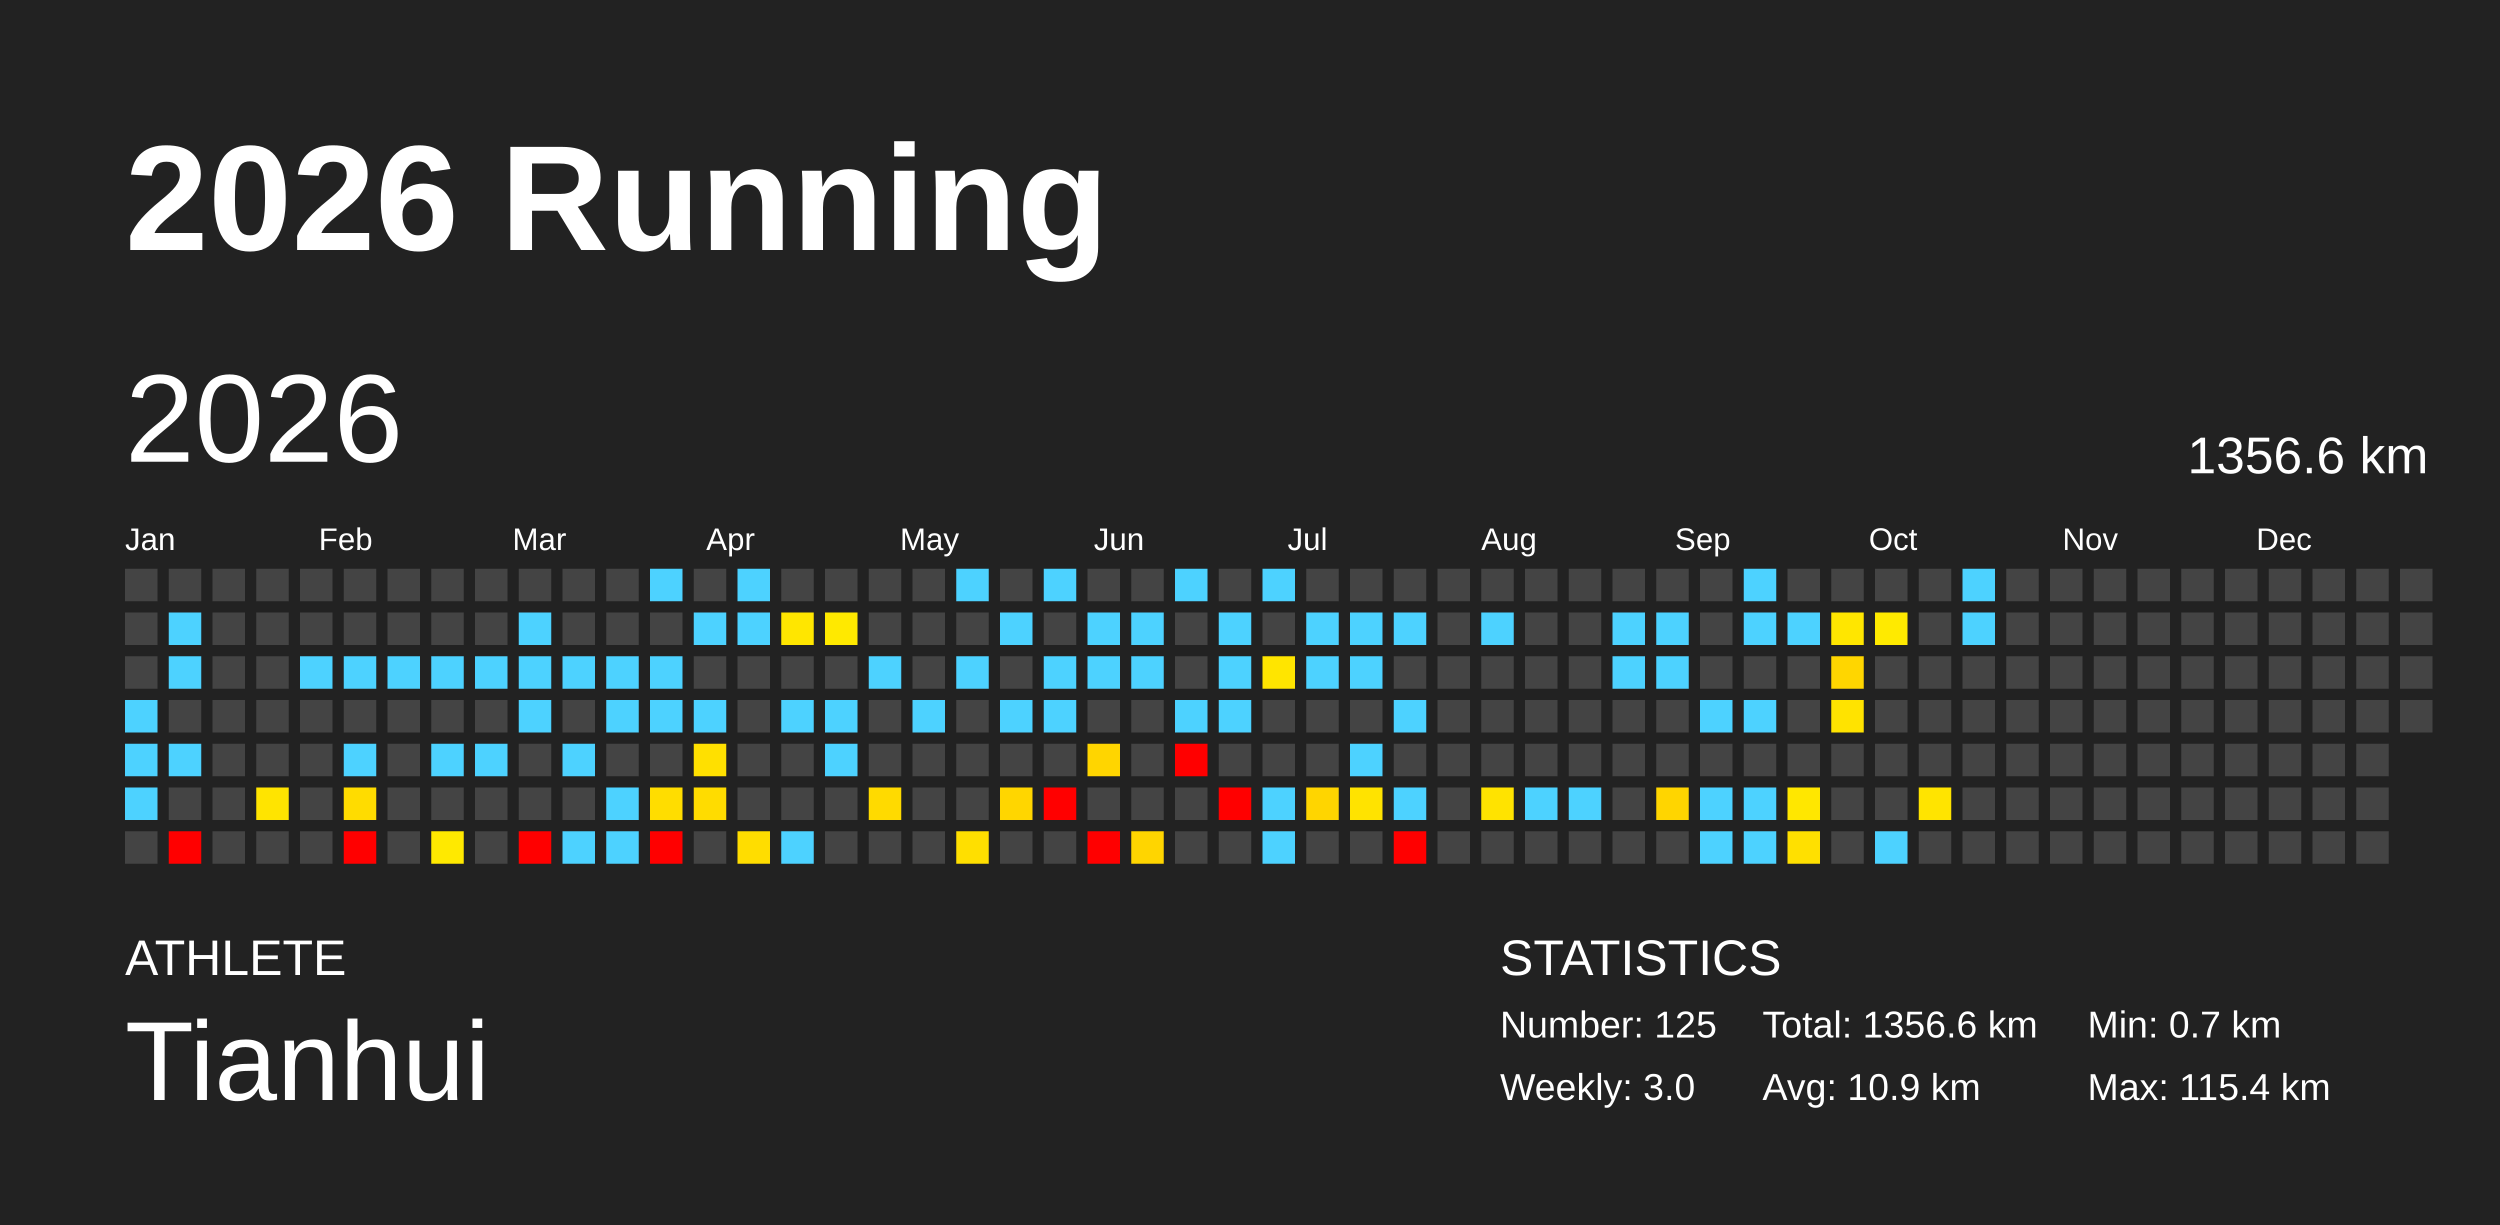
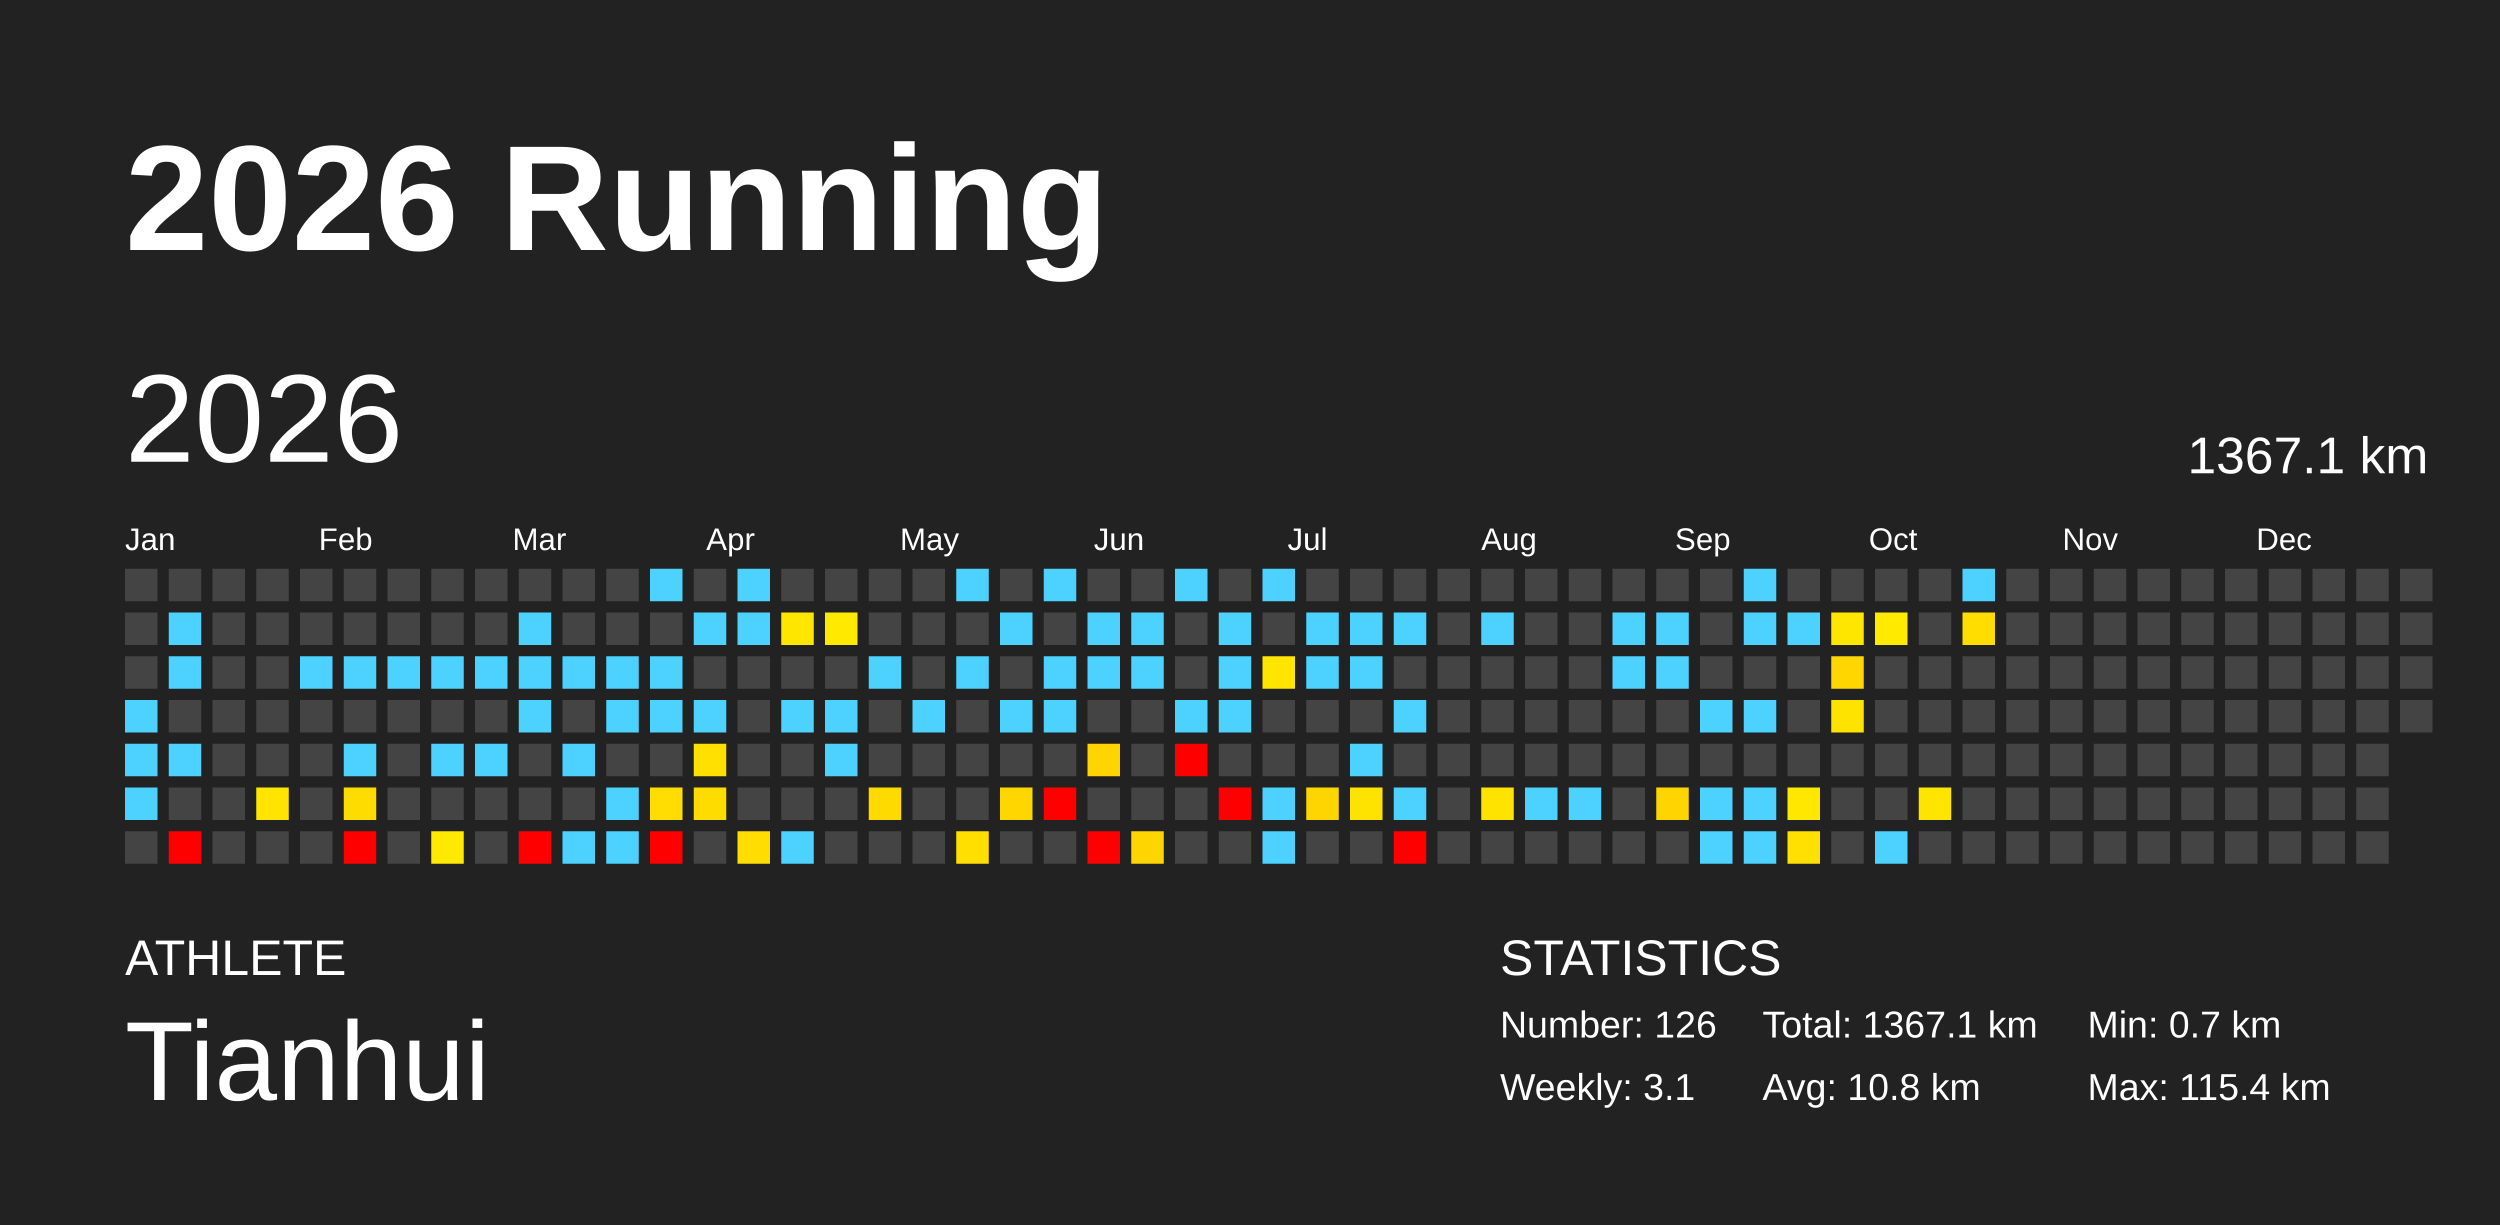
<svg xmlns="http://www.w3.org/2000/svg" baseProfile="full" height="98mm" version="1.1" viewBox="0,0,200,98" width="200mm">
  <defs />
  <rect fill="#222222" height="98" width="200" x="0" y="0" />
  <text fill="#FFFFFF" style="font-size:12px; font-family:Arial; font-weight:bold;" x="10" y="20">2026 Running</text>
  <text fill="#FFFFFF" style="font-size:4px; font-family:Arial" x="10" y="78">ATHLETE</text>
  <text fill="#FFFFFF" style="font-size:9px; font-family:Arial" x="10" y="88">Tianhui</text>
  <text fill="#FFFFFF" style="font-size:4px; font-family:Arial" x="120" y="78">STATISTICS</text>
-   <text fill="#FFFFFF" style="font-size:3px; font-family:Arial" x="120" y="83">Number: 125</text>
-   <text fill="#FFFFFF" style="font-size:3px; font-family:Arial" x="120" y="88">Weekly: 3.0</text>
-   <text fill="#FFFFFF" style="font-size:3px; font-family:Arial" x="141" y="83">Total: 1356.6 km</text>
-   <text fill="#FFFFFF" style="font-size:3px; font-family:Arial" x="141" y="88">Avg: 10.9 km</text>
+   <text fill="#FFFFFF" style="font-size:3px; font-family:Arial" x="120" y="83">Number: 126</text>
+   <text fill="#FFFFFF" style="font-size:3px; font-family:Arial" x="120" y="88">Weekly: 3.1</text>
+   <text fill="#FFFFFF" style="font-size:3px; font-family:Arial" x="141" y="83">Total: 1367.1 km</text>
+   <text fill="#FFFFFF" style="font-size:3px; font-family:Arial" x="141" y="88">Avg: 10.8 km</text>
  <text fill="#FFFFFF" style="font-size:3px; font-family:Arial" x="167" y="83">Min: 0.7 km</text>
  <text fill="#FFFFFF" style="font-size:3px; font-family:Arial" x="167" y="88">Max: 115.4 km</text>
  <text dominant-baseline="hanging" fill="#FFFFFF" style="font-size:10.0px; font-family:Arial;" x="10" y="30">2026</text>
-   <text dominant-baseline="hanging" fill="#FFFFFF" style="font-size:4.125px; font-family:Arial;" x="175" y="35">1356.6 km</text>
+   <text dominant-baseline="hanging" fill="#FFFFFF" style="font-size:4.125px; font-family:Arial;" x="175" y="35">1367.1 km</text>
  <text fill="#FFFFFF" style="font-size:2.5px; font-family:Arial" x="10.0" y="44">Jan</text>
  <text fill="#FFFFFF" style="font-size:2.5px; font-family:Arial" x="25.5" y="44">Feb</text>
  <text fill="#FFFFFF" style="font-size:2.5px; font-family:Arial" x="41.0" y="44">Mar</text>
  <text fill="#FFFFFF" style="font-size:2.5px; font-family:Arial" x="56.5" y="44">Apr</text>
  <text fill="#FFFFFF" style="font-size:2.5px; font-family:Arial" x="72.0" y="44">May</text>
  <text fill="#FFFFFF" style="font-size:2.5px; font-family:Arial" x="87.5" y="44">Jun</text>
  <text fill="#FFFFFF" style="font-size:2.5px; font-family:Arial" x="103.0" y="44">Jul</text>
  <text fill="#FFFFFF" style="font-size:2.5px; font-family:Arial" x="118.5" y="44">Aug</text>
  <text fill="#FFFFFF" style="font-size:2.5px; font-family:Arial" x="134.0" y="44">Sep</text>
  <text fill="#FFFFFF" style="font-size:2.5px; font-family:Arial" x="149.5" y="44">Oct</text>
  <text fill="#FFFFFF" style="font-size:2.5px; font-family:Arial" x="165.0" y="44">Nov</text>
  <text fill="#FFFFFF" style="font-size:2.5px; font-family:Arial" x="180.5" y="44">Dec</text>
  <rect fill="#444444" height="2.6" width="2.6" x="10.0" y="45.5" />
  <rect fill="#444444" height="2.6" width="2.6" x="10.0" y="49.0" />
  <rect fill="#444444" height="2.6" width="2.6" x="10.0" y="52.5" />
  <rect fill="#4dd2ff" height="2.6" width="2.6" x="10.0" y="56.0" />
  <rect fill="#4dd2ff" height="2.6" width="2.6" x="10.0" y="59.5" />
  <rect fill="#4dd2ff" height="2.6" width="2.6" x="10.0" y="63.0" />
  <rect fill="#444444" height="2.6" width="2.6" x="10.0" y="66.5" />
  <rect fill="#444444" height="2.6" width="2.6" x="13.5" y="45.5" />
  <rect fill="#4dd2ff" height="2.6" width="2.6" x="13.5" y="49.0" />
  <rect fill="#4dd2ff" height="2.6" width="2.6" x="13.5" y="52.5" />
  <rect fill="#444444" height="2.6" width="2.6" x="13.5" y="56.0" />
  <rect fill="#4dd2ff" height="2.6" width="2.6" x="13.5" y="59.5" />
  <rect fill="#444444" height="2.6" width="2.6" x="13.5" y="63.0" />
  <rect fill="red" height="2.6" width="2.6" x="13.5" y="66.5" />
  <rect fill="#444444" height="2.6" width="2.6" x="17.0" y="45.5" />
  <rect fill="#444444" height="2.6" width="2.6" x="17.0" y="49.0" />
  <rect fill="#444444" height="2.6" width="2.6" x="17.0" y="52.5" />
  <rect fill="#444444" height="2.6" width="2.6" x="17.0" y="56.0" />
  <rect fill="#444444" height="2.6" width="2.6" x="17.0" y="59.5" />
  <rect fill="#444444" height="2.6" width="2.6" x="17.0" y="63.0" />
  <rect fill="#444444" height="2.6" width="2.6" x="17.0" y="66.5" />
  <rect fill="#444444" height="2.6" width="2.6" x="20.5" y="45.5" />
  <rect fill="#444444" height="2.6" width="2.6" x="20.5" y="49.0" />
  <rect fill="#444444" height="2.6" width="2.6" x="20.5" y="52.5" />
  <rect fill="#444444" height="2.6" width="2.6" x="20.5" y="56.0" />
  <rect fill="#444444" height="2.6" width="2.6" x="20.5" y="59.5" />
  <rect fill="#ffe400" height="2.6" width="2.6" x="20.5" y="63.0" />
  <rect fill="#444444" height="2.6" width="2.6" x="20.5" y="66.5" />
  <rect fill="#444444" height="2.6" width="2.6" x="24.0" y="45.5" />
  <rect fill="#444444" height="2.6" width="2.6" x="24.0" y="49.0" />
  <rect fill="#4dd2ff" height="2.6" width="2.6" x="24.0" y="52.5" />
  <rect fill="#444444" height="2.6" width="2.6" x="24.0" y="56.0" />
  <rect fill="#444444" height="2.6" width="2.6" x="24.0" y="59.5" />
  <rect fill="#444444" height="2.6" width="2.6" x="24.0" y="63.0" />
  <rect fill="#444444" height="2.6" width="2.6" x="24.0" y="66.5" />
  <rect fill="#444444" height="2.6" width="2.6" x="27.5" y="45.5" />
  <rect fill="#444444" height="2.6" width="2.6" x="27.5" y="49.0" />
  <rect fill="#4dd2ff" height="2.6" width="2.6" x="27.5" y="52.5" />
  <rect fill="#444444" height="2.6" width="2.6" x="27.5" y="56.0" />
  <rect fill="#4dd2ff" height="2.6" width="2.6" x="27.5" y="59.5" />
  <rect fill="#ffdc00" height="2.6" width="2.6" x="27.5" y="63.0" />
  <rect fill="red" height="2.6" width="2.6" x="27.5" y="66.5" />
  <rect fill="#444444" height="2.6" width="2.6" x="31.0" y="45.5" />
  <rect fill="#444444" height="2.6" width="2.6" x="31.0" y="49.0" />
  <rect fill="#4dd2ff" height="2.6" width="2.6" x="31.0" y="52.5" />
  <rect fill="#444444" height="2.6" width="2.6" x="31.0" y="56.0" />
  <rect fill="#444444" height="2.6" width="2.6" x="31.0" y="59.5" />
  <rect fill="#444444" height="2.6" width="2.6" x="31.0" y="63.0" />
  <rect fill="#444444" height="2.6" width="2.6" x="31.0" y="66.5" />
  <rect fill="#444444" height="2.6" width="2.6" x="34.5" y="45.5" />
  <rect fill="#444444" height="2.6" width="2.6" x="34.5" y="49.0" />
  <rect fill="#4dd2ff" height="2.6" width="2.6" x="34.5" y="52.5" />
  <rect fill="#444444" height="2.6" width="2.6" x="34.5" y="56.0" />
  <rect fill="#4dd2ff" height="2.6" width="2.6" x="34.5" y="59.5" />
  <rect fill="#444444" height="2.6" width="2.6" x="34.5" y="63.0" />
  <rect fill="#ffe900" height="2.6" width="2.6" x="34.5" y="66.5" />
  <rect fill="#444444" height="2.6" width="2.6" x="38.0" y="45.5" />
  <rect fill="#444444" height="2.6" width="2.6" x="38.0" y="49.0" />
  <rect fill="#4dd2ff" height="2.6" width="2.6" x="38.0" y="52.5" />
  <rect fill="#444444" height="2.6" width="2.6" x="38.0" y="56.0" />
  <rect fill="#4dd2ff" height="2.6" width="2.6" x="38.0" y="59.5" />
  <rect fill="#444444" height="2.6" width="2.6" x="38.0" y="63.0" />
  <rect fill="#444444" height="2.6" width="2.6" x="38.0" y="66.5" />
  <rect fill="#444444" height="2.6" width="2.6" x="41.5" y="45.5" />
  <rect fill="#4dd2ff" height="2.6" width="2.6" x="41.5" y="49.0" />
  <rect fill="#4dd2ff" height="2.6" width="2.6" x="41.5" y="52.5" />
  <rect fill="#4dd2ff" height="2.6" width="2.6" x="41.5" y="56.0" />
  <rect fill="#444444" height="2.6" width="2.6" x="41.5" y="59.5" />
  <rect fill="#444444" height="2.6" width="2.6" x="41.5" y="63.0" />
  <rect fill="red" height="2.6" width="2.6" x="41.5" y="66.5" />
  <rect fill="#444444" height="2.6" width="2.6" x="45.0" y="45.5" />
  <rect fill="#444444" height="2.6" width="2.6" x="45.0" y="49.0" />
  <rect fill="#4dd2ff" height="2.6" width="2.6" x="45.0" y="52.5" />
  <rect fill="#444444" height="2.6" width="2.6" x="45.0" y="56.0" />
  <rect fill="#4dd2ff" height="2.6" width="2.6" x="45.0" y="59.5" />
  <rect fill="#444444" height="2.6" width="2.6" x="45.0" y="63.0" />
  <rect fill="#4dd2ff" height="2.6" width="2.6" x="45.0" y="66.5" />
  <rect fill="#444444" height="2.6" width="2.6" x="48.5" y="45.5" />
  <rect fill="#444444" height="2.6" width="2.6" x="48.5" y="49.0" />
  <rect fill="#4dd2ff" height="2.6" width="2.6" x="48.5" y="52.5" />
  <rect fill="#4dd2ff" height="2.6" width="2.6" x="48.5" y="56.0" />
  <rect fill="#444444" height="2.6" width="2.6" x="48.5" y="59.5" />
  <rect fill="#4dd2ff" height="2.6" width="2.6" x="48.5" y="63.0" />
  <rect fill="#4dd2ff" height="2.6" width="2.6" x="48.5" y="66.5" />
  <rect fill="#4dd2ff" height="2.6" width="2.6" x="52.0" y="45.5" />
  <rect fill="#444444" height="2.6" width="2.6" x="52.0" y="49.0" />
  <rect fill="#4dd2ff" height="2.6" width="2.6" x="52.0" y="52.5" />
  <rect fill="#4dd2ff" height="2.6" width="2.6" x="52.0" y="56.0" />
  <rect fill="#444444" height="2.6" width="2.6" x="52.0" y="59.5" />
  <rect fill="#ffdd00" height="2.6" width="2.6" x="52.0" y="63.0" />
  <rect fill="red" height="2.6" width="2.6" x="52.0" y="66.5" />
  <rect fill="#444444" height="2.6" width="2.6" x="55.5" y="45.5" />
  <rect fill="#4dd2ff" height="2.6" width="2.6" x="55.5" y="49.0" />
  <rect fill="#444444" height="2.6" width="2.6" x="55.5" y="52.5" />
  <rect fill="#4dd2ff" height="2.6" width="2.6" x="55.5" y="56.0" />
  <rect fill="#ffe000" height="2.6" width="2.6" x="55.5" y="59.5" />
  <rect fill="#ffdc00" height="2.6" width="2.6" x="55.5" y="63.0" />
  <rect fill="#444444" height="2.6" width="2.6" x="55.5" y="66.5" />
  <rect fill="#4dd2ff" height="2.6" width="2.6" x="59.0" y="45.5" />
  <rect fill="#4dd2ff" height="2.6" width="2.6" x="59.0" y="49.0" />
  <rect fill="#444444" height="2.6" width="2.6" x="59.0" y="52.5" />
  <rect fill="#444444" height="2.6" width="2.6" x="59.0" y="56.0" />
  <rect fill="#444444" height="2.6" width="2.6" x="59.0" y="59.5" />
  <rect fill="#444444" height="2.6" width="2.6" x="59.0" y="63.0" />
  <rect fill="#ffdd00" height="2.6" width="2.6" x="59.0" y="66.5" />
  <rect fill="#444444" height="2.6" width="2.6" x="62.5" y="45.5" />
  <rect fill="#ffe600" height="2.6" width="2.6" x="62.5" y="49.0" />
  <rect fill="#444444" height="2.6" width="2.6" x="62.5" y="52.5" />
  <rect fill="#4dd2ff" height="2.6" width="2.6" x="62.5" y="56.0" />
  <rect fill="#444444" height="2.6" width="2.6" x="62.5" y="59.5" />
  <rect fill="#444444" height="2.6" width="2.6" x="62.5" y="63.0" />
  <rect fill="#4dd2ff" height="2.6" width="2.6" x="62.5" y="66.5" />
  <rect fill="#444444" height="2.6" width="2.6" x="66.0" y="45.5" />
  <rect fill="#ffe900" height="2.6" width="2.6" x="66.0" y="49.0" />
  <rect fill="#444444" height="2.6" width="2.6" x="66.0" y="52.5" />
  <rect fill="#4dd2ff" height="2.6" width="2.6" x="66.0" y="56.0" />
  <rect fill="#4dd2ff" height="2.6" width="2.6" x="66.0" y="59.5" />
  <rect fill="#444444" height="2.6" width="2.6" x="66.0" y="63.0" />
  <rect fill="#444444" height="2.6" width="2.6" x="66.0" y="66.5" />
  <rect fill="#444444" height="2.6" width="2.6" x="69.5" y="45.5" />
  <rect fill="#444444" height="2.6" width="2.6" x="69.5" y="49.0" />
  <rect fill="#4dd2ff" height="2.6" width="2.6" x="69.5" y="52.5" />
  <rect fill="#444444" height="2.6" width="2.6" x="69.5" y="56.0" />
  <rect fill="#444444" height="2.6" width="2.6" x="69.5" y="59.5" />
  <rect fill="#ffda00" height="2.6" width="2.6" x="69.5" y="63.0" />
  <rect fill="#444444" height="2.6" width="2.6" x="69.5" y="66.5" />
  <rect fill="#444444" height="2.6" width="2.6" x="73.0" y="45.5" />
  <rect fill="#444444" height="2.6" width="2.6" x="73.0" y="49.0" />
  <rect fill="#444444" height="2.6" width="2.6" x="73.0" y="52.5" />
  <rect fill="#4dd2ff" height="2.6" width="2.6" x="73.0" y="56.0" />
  <rect fill="#444444" height="2.6" width="2.6" x="73.0" y="59.5" />
  <rect fill="#444444" height="2.6" width="2.6" x="73.0" y="63.0" />
  <rect fill="#444444" height="2.6" width="2.6" x="73.0" y="66.5" />
  <rect fill="#4dd2ff" height="2.6" width="2.6" x="76.5" y="45.5" />
  <rect fill="#444444" height="2.6" width="2.6" x="76.5" y="49.0" />
  <rect fill="#4dd2ff" height="2.6" width="2.6" x="76.5" y="52.5" />
  <rect fill="#444444" height="2.6" width="2.6" x="76.5" y="56.0" />
  <rect fill="#444444" height="2.6" width="2.6" x="76.5" y="59.5" />
  <rect fill="#444444" height="2.6" width="2.6" x="76.5" y="63.0" />
  <rect fill="#ffdf00" height="2.6" width="2.6" x="76.5" y="66.5" />
  <rect fill="#444444" height="2.6" width="2.6" x="80.0" y="45.5" />
  <rect fill="#4dd2ff" height="2.6" width="2.6" x="80.0" y="49.0" />
  <rect fill="#444444" height="2.6" width="2.6" x="80.0" y="52.5" />
  <rect fill="#4dd2ff" height="2.6" width="2.6" x="80.0" y="56.0" />
  <rect fill="#444444" height="2.6" width="2.6" x="80.0" y="59.5" />
  <rect fill="#ffd600" height="2.6" width="2.6" x="80.0" y="63.0" />
  <rect fill="#444444" height="2.6" width="2.6" x="80.0" y="66.5" />
  <rect fill="#4dd2ff" height="2.6" width="2.6" x="83.5" y="45.5" />
  <rect fill="#444444" height="2.6" width="2.6" x="83.5" y="49.0" />
  <rect fill="#4dd2ff" height="2.6" width="2.6" x="83.5" y="52.5" />
  <rect fill="#4dd2ff" height="2.6" width="2.6" x="83.5" y="56.0" />
  <rect fill="#444444" height="2.6" width="2.6" x="83.5" y="59.5" />
  <rect fill="red" height="2.6" width="2.6" x="83.5" y="63.0" />
  <rect fill="#444444" height="2.6" width="2.6" x="83.5" y="66.5" />
  <rect fill="#444444" height="2.6" width="2.6" x="87.0" y="45.5" />
  <rect fill="#4dd2ff" height="2.6" width="2.6" x="87.0" y="49.0" />
  <rect fill="#4dd2ff" height="2.6" width="2.6" x="87.0" y="52.5" />
  <rect fill="#444444" height="2.6" width="2.6" x="87.0" y="56.0" />
  <rect fill="#ffd500" height="2.6" width="2.6" x="87.0" y="59.5" />
  <rect fill="#444444" height="2.6" width="2.6" x="87.0" y="63.0" />
  <rect fill="red" height="2.6" width="2.6" x="87.0" y="66.5" />
  <rect fill="#444444" height="2.6" width="2.6" x="90.5" y="45.5" />
  <rect fill="#4dd2ff" height="2.6" width="2.6" x="90.5" y="49.0" />
  <rect fill="#4dd2ff" height="2.6" width="2.6" x="90.5" y="52.5" />
  <rect fill="#444444" height="2.6" width="2.6" x="90.5" y="56.0" />
  <rect fill="#444444" height="2.6" width="2.6" x="90.5" y="59.5" />
  <rect fill="#444444" height="2.6" width="2.6" x="90.5" y="63.0" />
  <rect fill="#ffd500" height="2.6" width="2.6" x="90.5" y="66.5" />
  <rect fill="#4dd2ff" height="2.6" width="2.6" x="94.0" y="45.5" />
  <rect fill="#444444" height="2.6" width="2.6" x="94.0" y="49.0" />
  <rect fill="#444444" height="2.6" width="2.6" x="94.0" y="52.5" />
  <rect fill="#4dd2ff" height="2.6" width="2.6" x="94.0" y="56.0" />
  <rect fill="red" height="2.6" width="2.6" x="94.0" y="59.5" />
  <rect fill="#444444" height="2.6" width="2.6" x="94.0" y="63.0" />
  <rect fill="#444444" height="2.6" width="2.6" x="94.0" y="66.5" />
  <rect fill="#444444" height="2.6" width="2.6" x="97.5" y="45.5" />
  <rect fill="#4dd2ff" height="2.6" width="2.6" x="97.5" y="49.0" />
  <rect fill="#4dd2ff" height="2.6" width="2.6" x="97.5" y="52.5" />
  <rect fill="#4dd2ff" height="2.6" width="2.6" x="97.5" y="56.0" />
  <rect fill="#444444" height="2.6" width="2.6" x="97.5" y="59.5" />
  <rect fill="red" height="2.6" width="2.6" x="97.5" y="63.0" />
  <rect fill="#444444" height="2.6" width="2.6" x="97.5" y="66.5" />
  <rect fill="#4dd2ff" height="2.6" width="2.6" x="101.0" y="45.5" />
  <rect fill="#444444" height="2.6" width="2.6" x="101.0" y="49.0" />
  <rect fill="#ffe500" height="2.6" width="2.6" x="101.0" y="52.5" />
  <rect fill="#444444" height="2.6" width="2.6" x="101.0" y="56.0" />
  <rect fill="#444444" height="2.6" width="2.6" x="101.0" y="59.5" />
  <rect fill="#4dd2ff" height="2.6" width="2.6" x="101.0" y="63.0" />
  <rect fill="#4dd2ff" height="2.6" width="2.6" x="101.0" y="66.5" />
  <rect fill="#444444" height="2.6" width="2.6" x="104.5" y="45.5" />
  <rect fill="#4dd2ff" height="2.6" width="2.6" x="104.5" y="49.0" />
  <rect fill="#4dd2ff" height="2.6" width="2.6" x="104.5" y="52.5" />
  <rect fill="#444444" height="2.6" width="2.6" x="104.5" y="56.0" />
  <rect fill="#444444" height="2.6" width="2.6" x="104.5" y="59.5" />
  <rect fill="#ffd500" height="2.6" width="2.6" x="104.5" y="63.0" />
  <rect fill="#444444" height="2.6" width="2.6" x="104.5" y="66.5" />
  <rect fill="#444444" height="2.6" width="2.6" x="108.0" y="45.5" />
  <rect fill="#4dd2ff" height="2.6" width="2.6" x="108.0" y="49.0" />
  <rect fill="#4dd2ff" height="2.6" width="2.6" x="108.0" y="52.5" />
  <rect fill="#444444" height="2.6" width="2.6" x="108.0" y="56.0" />
  <rect fill="#4dd2ff" height="2.6" width="2.6" x="108.0" y="59.5" />
  <rect fill="#ffe300" height="2.6" width="2.6" x="108.0" y="63.0" />
  <rect fill="#444444" height="2.6" width="2.6" x="108.0" y="66.5" />
  <rect fill="#444444" height="2.6" width="2.6" x="111.5" y="45.5" />
  <rect fill="#4dd2ff" height="2.6" width="2.6" x="111.5" y="49.0" />
  <rect fill="#444444" height="2.6" width="2.6" x="111.5" y="52.5" />
  <rect fill="#4dd2ff" height="2.6" width="2.6" x="111.5" y="56.0" />
  <rect fill="#444444" height="2.6" width="2.6" x="111.5" y="59.5" />
  <rect fill="#4dd2ff" height="2.6" width="2.6" x="111.5" y="63.0" />
  <rect fill="red" height="2.6" width="2.6" x="111.5" y="66.5" />
  <rect fill="#444444" height="2.6" width="2.6" x="115.0" y="45.5" />
  <rect fill="#444444" height="2.6" width="2.6" x="115.0" y="49.0" />
  <rect fill="#444444" height="2.6" width="2.6" x="115.0" y="52.5" />
  <rect fill="#444444" height="2.6" width="2.6" x="115.0" y="56.0" />
  <rect fill="#444444" height="2.6" width="2.6" x="115.0" y="59.5" />
  <rect fill="#444444" height="2.6" width="2.6" x="115.0" y="63.0" />
  <rect fill="#444444" height="2.6" width="2.6" x="115.0" y="66.5" />
  <rect fill="#444444" height="2.6" width="2.6" x="118.5" y="45.5" />
  <rect fill="#4dd2ff" height="2.6" width="2.6" x="118.5" y="49.0" />
  <rect fill="#444444" height="2.6" width="2.6" x="118.5" y="52.5" />
  <rect fill="#444444" height="2.6" width="2.6" x="118.5" y="56.0" />
  <rect fill="#444444" height="2.6" width="2.6" x="118.5" y="59.5" />
  <rect fill="#ffe300" height="2.6" width="2.6" x="118.5" y="63.0" />
  <rect fill="#444444" height="2.6" width="2.6" x="118.5" y="66.5" />
  <rect fill="#444444" height="2.6" width="2.6" x="122.0" y="45.5" />
  <rect fill="#444444" height="2.6" width="2.6" x="122.0" y="49.0" />
  <rect fill="#444444" height="2.6" width="2.6" x="122.0" y="52.5" />
  <rect fill="#444444" height="2.6" width="2.6" x="122.0" y="56.0" />
  <rect fill="#444444" height="2.6" width="2.6" x="122.0" y="59.5" />
  <rect fill="#4dd2ff" height="2.6" width="2.6" x="122.0" y="63.0" />
  <rect fill="#444444" height="2.6" width="2.6" x="122.0" y="66.5" />
  <rect fill="#444444" height="2.6" width="2.6" x="125.5" y="45.5" />
  <rect fill="#444444" height="2.6" width="2.6" x="125.5" y="49.0" />
  <rect fill="#444444" height="2.6" width="2.6" x="125.5" y="52.5" />
  <rect fill="#444444" height="2.6" width="2.6" x="125.5" y="56.0" />
  <rect fill="#444444" height="2.6" width="2.6" x="125.5" y="59.5" />
  <rect fill="#4dd2ff" height="2.6" width="2.6" x="125.5" y="63.0" />
  <rect fill="#444444" height="2.6" width="2.6" x="125.5" y="66.5" />
  <rect fill="#444444" height="2.6" width="2.6" x="129.0" y="45.5" />
  <rect fill="#4dd2ff" height="2.6" width="2.6" x="129.0" y="49.0" />
  <rect fill="#4dd2ff" height="2.6" width="2.6" x="129.0" y="52.5" />
  <rect fill="#444444" height="2.6" width="2.6" x="129.0" y="56.0" />
  <rect fill="#444444" height="2.6" width="2.6" x="129.0" y="59.5" />
  <rect fill="#444444" height="2.6" width="2.6" x="129.0" y="63.0" />
  <rect fill="#444444" height="2.6" width="2.6" x="129.0" y="66.5" />
  <rect fill="#444444" height="2.6" width="2.6" x="132.5" y="45.5" />
  <rect fill="#4dd2ff" height="2.6" width="2.6" x="132.5" y="49.0" />
  <rect fill="#4dd2ff" height="2.6" width="2.6" x="132.5" y="52.5" />
  <rect fill="#444444" height="2.6" width="2.6" x="132.5" y="56.0" />
  <rect fill="#444444" height="2.6" width="2.6" x="132.5" y="59.5" />
  <rect fill="#ffd500" height="2.6" width="2.6" x="132.5" y="63.0" />
  <rect fill="#444444" height="2.6" width="2.6" x="132.5" y="66.5" />
  <rect fill="#444444" height="2.6" width="2.6" x="136.0" y="45.5" />
  <rect fill="#444444" height="2.6" width="2.6" x="136.0" y="49.0" />
  <rect fill="#444444" height="2.6" width="2.6" x="136.0" y="52.5" />
  <rect fill="#4dd2ff" height="2.6" width="2.6" x="136.0" y="56.0" />
  <rect fill="#444444" height="2.6" width="2.6" x="136.0" y="59.5" />
  <rect fill="#4dd2ff" height="2.6" width="2.6" x="136.0" y="63.0" />
  <rect fill="#4dd2ff" height="2.6" width="2.6" x="136.0" y="66.5" />
  <rect fill="#4dd2ff" height="2.6" width="2.6" x="139.5" y="45.5" />
  <rect fill="#4dd2ff" height="2.6" width="2.6" x="139.5" y="49.0" />
  <rect fill="#444444" height="2.6" width="2.6" x="139.5" y="52.5" />
  <rect fill="#4dd2ff" height="2.6" width="2.6" x="139.5" y="56.0" />
  <rect fill="#444444" height="2.6" width="2.6" x="139.5" y="59.5" />
  <rect fill="#4dd2ff" height="2.6" width="2.6" x="139.5" y="63.0" />
  <rect fill="#4dd2ff" height="2.6" width="2.6" x="139.5" y="66.5" />
  <rect fill="#444444" height="2.6" width="2.6" x="143.0" y="45.5" />
  <rect fill="#4dd2ff" height="2.6" width="2.6" x="143.0" y="49.0" />
  <rect fill="#444444" height="2.6" width="2.6" x="143.0" y="52.5" />
  <rect fill="#444444" height="2.6" width="2.6" x="143.0" y="56.0" />
  <rect fill="#444444" height="2.6" width="2.6" x="143.0" y="59.5" />
  <rect fill="#ffe700" height="2.6" width="2.6" x="143.0" y="63.0" />
  <rect fill="#ffe000" height="2.6" width="2.6" x="143.0" y="66.5" />
  <rect fill="#444444" height="2.6" width="2.6" x="146.5" y="45.5" />
  <rect fill="#ffe600" height="2.6" width="2.6" x="146.5" y="49.0" />
  <rect fill="#ffd600" height="2.6" width="2.6" x="146.5" y="52.5" />
  <rect fill="#ffe300" height="2.6" width="2.6" x="146.5" y="56.0" />
  <rect fill="#444444" height="2.6" width="2.6" x="146.5" y="59.5" />
  <rect fill="#444444" height="2.6" width="2.6" x="146.5" y="63.0" />
  <rect fill="#444444" height="2.6" width="2.6" x="146.5" y="66.5" />
  <rect fill="#444444" height="2.6" width="2.6" x="150.0" y="45.5" />
  <rect fill="#ffea00" height="2.6" width="2.6" x="150.0" y="49.0" />
  <rect fill="#444444" height="2.6" width="2.6" x="150.0" y="52.5" />
  <rect fill="#444444" height="2.6" width="2.6" x="150.0" y="56.0" />
  <rect fill="#444444" height="2.6" width="2.6" x="150.0" y="59.5" />
  <rect fill="#444444" height="2.6" width="2.6" x="150.0" y="63.0" />
  <rect fill="#4dd2ff" height="2.6" width="2.6" x="150.0" y="66.5" />
  <rect fill="#444444" height="2.6" width="2.6" x="153.5" y="45.5" />
  <rect fill="#444444" height="2.6" width="2.6" x="153.5" y="49.0" />
  <rect fill="#444444" height="2.6" width="2.6" x="153.5" y="52.5" />
  <rect fill="#444444" height="2.6" width="2.6" x="153.5" y="56.0" />
  <rect fill="#444444" height="2.6" width="2.6" x="153.5" y="59.5" />
  <rect fill="#ffe400" height="2.6" width="2.6" x="153.5" y="63.0" />
  <rect fill="#444444" height="2.6" width="2.6" x="153.5" y="66.5" />
  <rect fill="#4dd2ff" height="2.6" width="2.6" x="157.0" y="45.5" />
-   <rect fill="#4dd2ff" height="2.6" width="2.6" x="157.0" y="49.0" />
+   <rect fill="#ffdd00" height="2.6" width="2.6" x="157.0" y="49.0" />
  <rect fill="#444444" height="2.6" width="2.6" x="157.0" y="52.5" />
  <rect fill="#444444" height="2.6" width="2.6" x="157.0" y="56.0" />
  <rect fill="#444444" height="2.6" width="2.6" x="157.0" y="59.5" />
  <rect fill="#444444" height="2.6" width="2.6" x="157.0" y="63.0" />
  <rect fill="#444444" height="2.6" width="2.6" x="157.0" y="66.5" />
  <rect fill="#444444" height="2.6" width="2.6" x="160.5" y="45.5" />
  <rect fill="#444444" height="2.6" width="2.6" x="160.5" y="49.0" />
  <rect fill="#444444" height="2.6" width="2.6" x="160.5" y="52.5" />
  <rect fill="#444444" height="2.6" width="2.6" x="160.5" y="56.0" />
  <rect fill="#444444" height="2.6" width="2.6" x="160.5" y="59.5" />
  <rect fill="#444444" height="2.6" width="2.6" x="160.5" y="63.0" />
  <rect fill="#444444" height="2.6" width="2.6" x="160.5" y="66.5" />
  <rect fill="#444444" height="2.6" width="2.6" x="164.0" y="45.5" />
  <rect fill="#444444" height="2.6" width="2.6" x="164.0" y="49.0" />
  <rect fill="#444444" height="2.6" width="2.6" x="164.0" y="52.5" />
  <rect fill="#444444" height="2.6" width="2.6" x="164.0" y="56.0" />
  <rect fill="#444444" height="2.6" width="2.6" x="164.0" y="59.5" />
  <rect fill="#444444" height="2.6" width="2.6" x="164.0" y="63.0" />
  <rect fill="#444444" height="2.6" width="2.6" x="164.0" y="66.5" />
  <rect fill="#444444" height="2.6" width="2.6" x="167.5" y="45.5" />
  <rect fill="#444444" height="2.6" width="2.6" x="167.5" y="49.0" />
  <rect fill="#444444" height="2.6" width="2.6" x="167.5" y="52.5" />
  <rect fill="#444444" height="2.6" width="2.6" x="167.5" y="56.0" />
  <rect fill="#444444" height="2.6" width="2.6" x="167.5" y="59.5" />
  <rect fill="#444444" height="2.6" width="2.6" x="167.5" y="63.0" />
  <rect fill="#444444" height="2.6" width="2.6" x="167.5" y="66.5" />
  <rect fill="#444444" height="2.6" width="2.6" x="171.0" y="45.5" />
  <rect fill="#444444" height="2.6" width="2.6" x="171.0" y="49.0" />
  <rect fill="#444444" height="2.6" width="2.6" x="171.0" y="52.5" />
  <rect fill="#444444" height="2.6" width="2.6" x="171.0" y="56.0" />
  <rect fill="#444444" height="2.6" width="2.6" x="171.0" y="59.5" />
  <rect fill="#444444" height="2.6" width="2.6" x="171.0" y="63.0" />
  <rect fill="#444444" height="2.6" width="2.6" x="171.0" y="66.5" />
  <rect fill="#444444" height="2.6" width="2.6" x="174.5" y="45.5" />
  <rect fill="#444444" height="2.6" width="2.6" x="174.5" y="49.0" />
  <rect fill="#444444" height="2.6" width="2.6" x="174.5" y="52.5" />
  <rect fill="#444444" height="2.6" width="2.6" x="174.5" y="56.0" />
  <rect fill="#444444" height="2.6" width="2.6" x="174.5" y="59.5" />
  <rect fill="#444444" height="2.6" width="2.6" x="174.5" y="63.0" />
  <rect fill="#444444" height="2.6" width="2.6" x="174.5" y="66.5" />
  <rect fill="#444444" height="2.6" width="2.6" x="178.0" y="45.5" />
  <rect fill="#444444" height="2.6" width="2.6" x="178.0" y="49.0" />
  <rect fill="#444444" height="2.6" width="2.6" x="178.0" y="52.5" />
  <rect fill="#444444" height="2.6" width="2.6" x="178.0" y="56.0" />
  <rect fill="#444444" height="2.6" width="2.6" x="178.0" y="59.5" />
  <rect fill="#444444" height="2.6" width="2.6" x="178.0" y="63.0" />
  <rect fill="#444444" height="2.6" width="2.6" x="178.0" y="66.5" />
  <rect fill="#444444" height="2.6" width="2.6" x="181.5" y="45.5" />
  <rect fill="#444444" height="2.6" width="2.6" x="181.5" y="49.0" />
  <rect fill="#444444" height="2.6" width="2.6" x="181.5" y="52.5" />
  <rect fill="#444444" height="2.6" width="2.6" x="181.5" y="56.0" />
  <rect fill="#444444" height="2.6" width="2.6" x="181.5" y="59.5" />
  <rect fill="#444444" height="2.6" width="2.6" x="181.5" y="63.0" />
  <rect fill="#444444" height="2.6" width="2.6" x="181.5" y="66.5" />
  <rect fill="#444444" height="2.6" width="2.6" x="185.0" y="45.5" />
  <rect fill="#444444" height="2.6" width="2.6" x="185.0" y="49.0" />
  <rect fill="#444444" height="2.6" width="2.6" x="185.0" y="52.5" />
  <rect fill="#444444" height="2.6" width="2.6" x="185.0" y="56.0" />
  <rect fill="#444444" height="2.6" width="2.6" x="185.0" y="59.5" />
  <rect fill="#444444" height="2.6" width="2.6" x="185.0" y="63.0" />
  <rect fill="#444444" height="2.6" width="2.6" x="185.0" y="66.5" />
  <rect fill="#444444" height="2.6" width="2.6" x="188.5" y="45.5" />
  <rect fill="#444444" height="2.6" width="2.6" x="188.5" y="49.0" />
  <rect fill="#444444" height="2.6" width="2.6" x="188.5" y="52.5" />
  <rect fill="#444444" height="2.6" width="2.6" x="188.5" y="56.0" />
  <rect fill="#444444" height="2.6" width="2.6" x="188.5" y="59.5" />
  <rect fill="#444444" height="2.6" width="2.6" x="188.5" y="63.0" />
  <rect fill="#444444" height="2.6" width="2.6" x="188.5" y="66.5" />
  <rect fill="#444444" height="2.6" width="2.6" x="192.0" y="45.5" />
  <rect fill="#444444" height="2.6" width="2.6" x="192.0" y="49.0" />
  <rect fill="#444444" height="2.6" width="2.6" x="192.0" y="52.5" />
  <rect fill="#444444" height="2.6" width="2.6" x="192.0" y="56.0" />
</svg>
